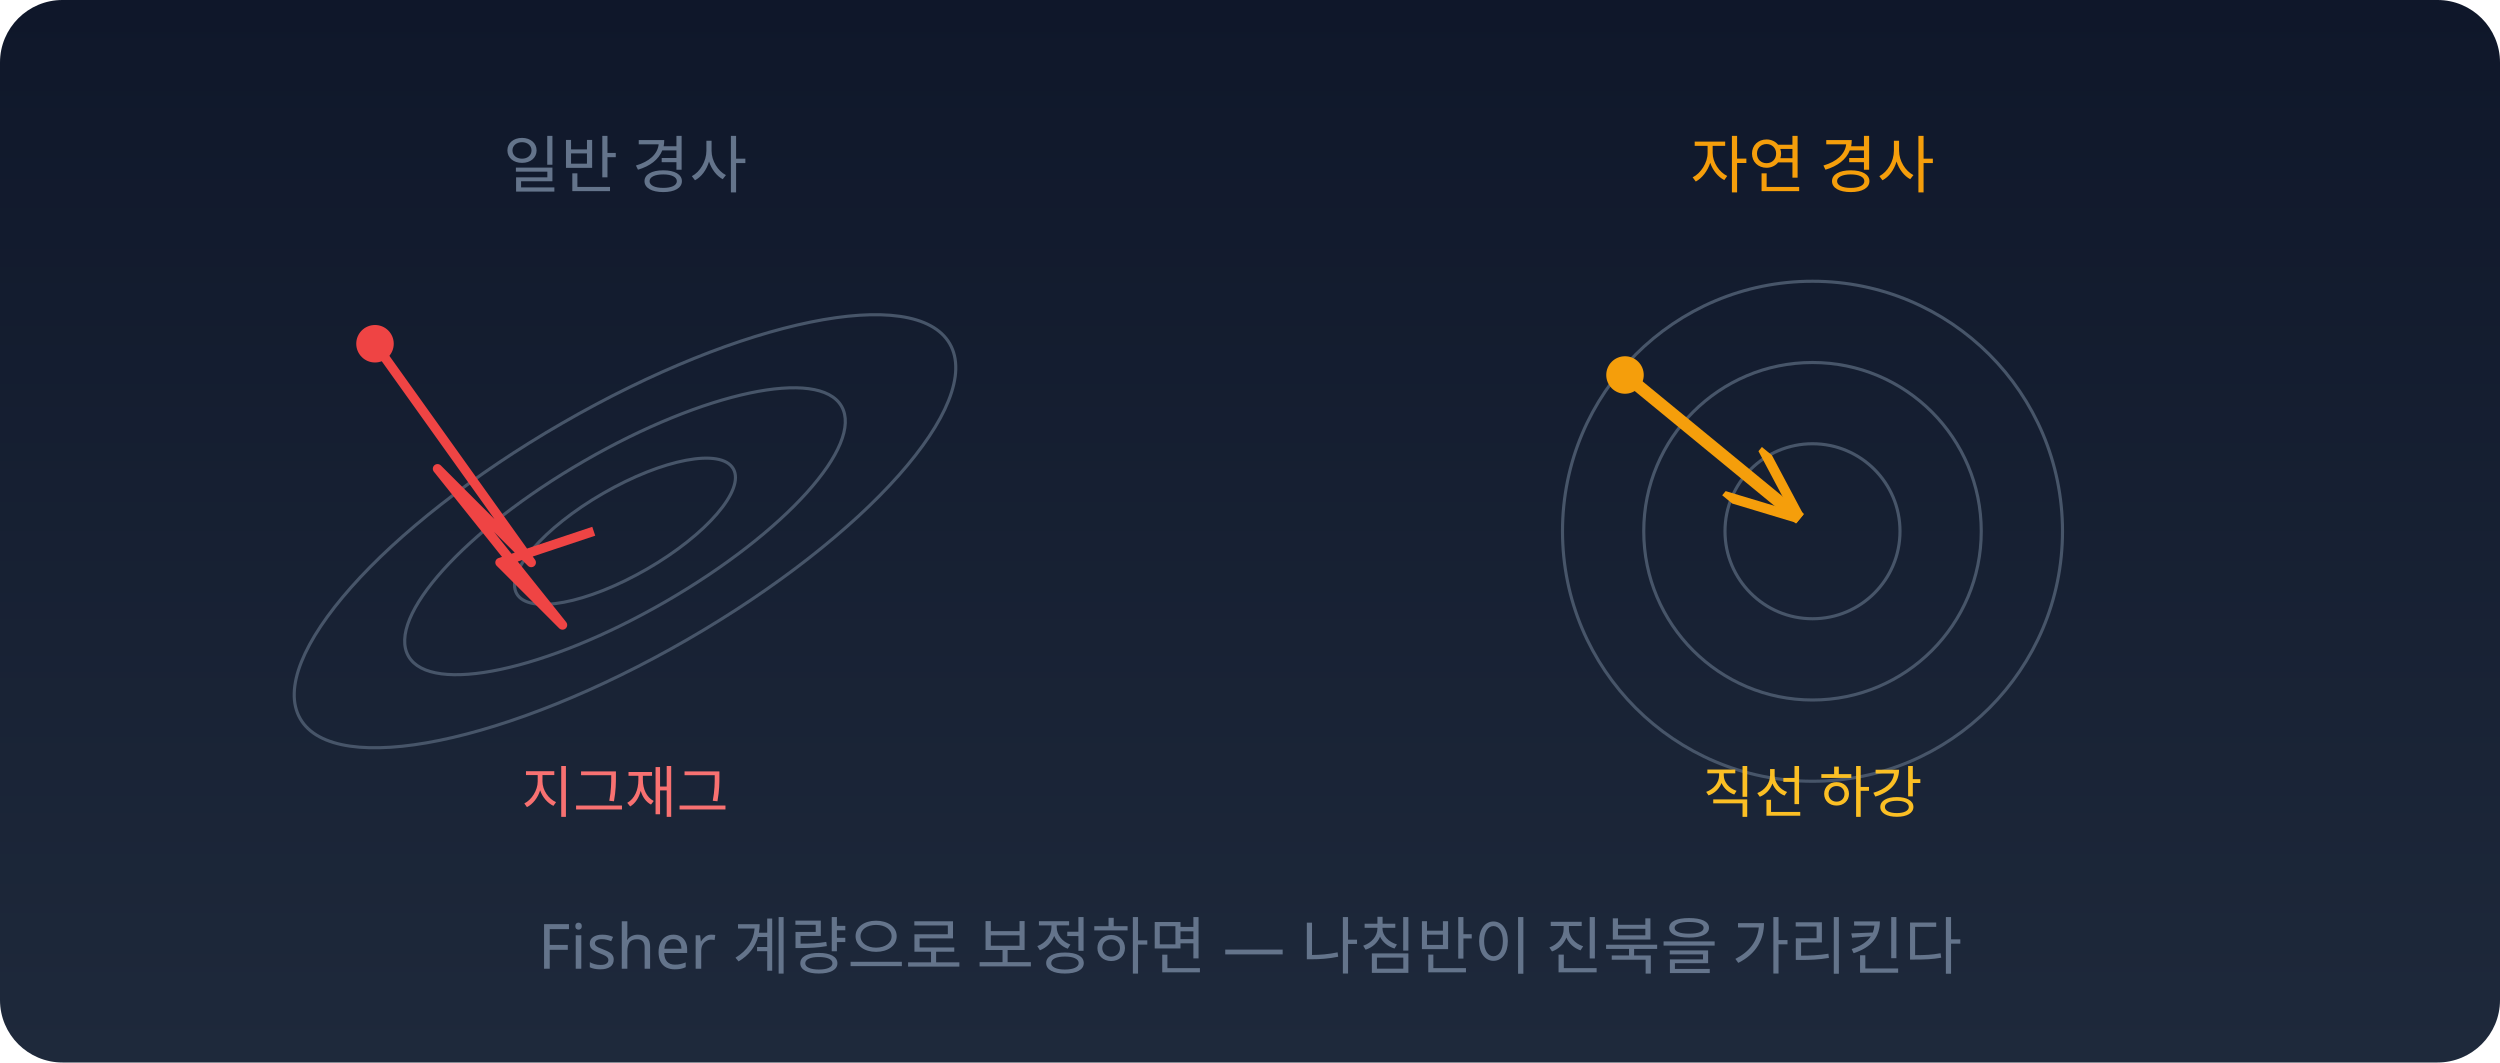
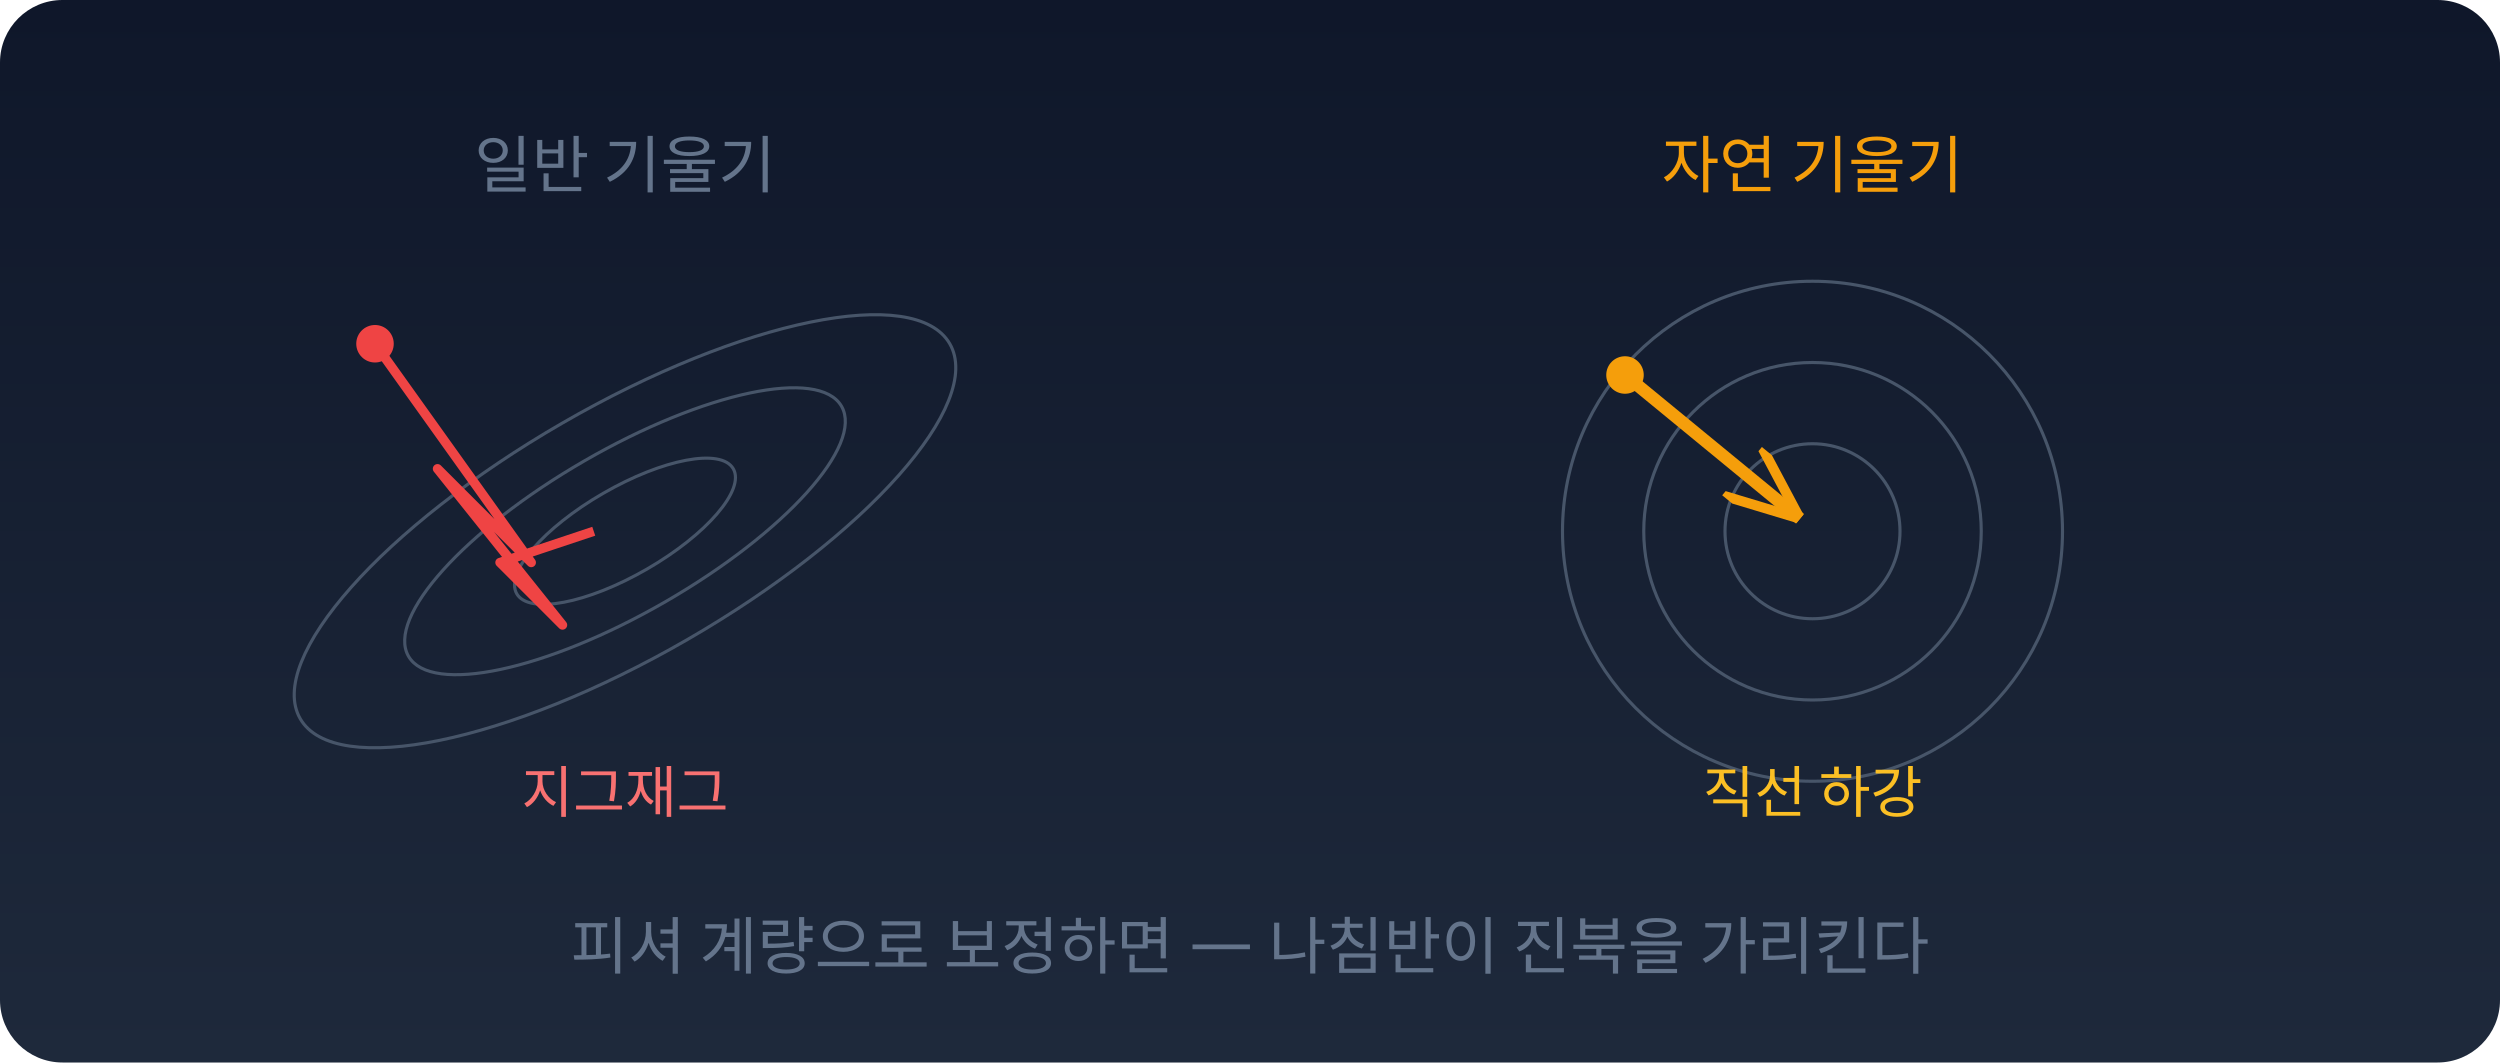
<svg xmlns="http://www.w3.org/2000/svg" viewBox="0 0 400 170" font-family="'Noto Sans KR', sans-serif">
  <defs>
    <linearGradient id="bg17" x1="0" y1="0" x2="0" y2="1">
      <stop offset="0%" stop-color="#0f172a" />
      <stop offset="100%" stop-color="#1e293b" />
    </linearGradient>
  </defs>
  <rect width="400" height="170" fill="url(#bg17)" rx="10" />
  <g transform="translate(30,20)">
-     <text x="70" y="10" fill="#64748b" font-size="10" text-anchor="middle">일반 경사</text>
+     <text x="70" y="10" fill="#64748b" font-size="10" text-anchor="middle">일반 기울기</text>
    <ellipse cx="70" cy="65" rx="60" ry="20" fill="none" stroke="#475569" stroke-width="0.5" transform="rotate(-30 70 65)" />
    <ellipse cx="70" cy="65" rx="40" ry="13" fill="none" stroke="#475569" stroke-width="0.5" transform="rotate(-30 70 65)" />
    <ellipse cx="70" cy="65" rx="20" ry="7" fill="none" stroke="#475569" stroke-width="0.5" transform="rotate(-30 70 65)" />
    <polyline points="30,35 55,70 40,55 60,80 50,70 65,65" stroke="#ef4444" stroke-width="1.5" fill="none" stroke-linejoin="round" />
    <circle cx="30" cy="35" r="3" fill="#ef4444" />
    <text x="70" y="110" fill="#f87171" font-size="9" text-anchor="middle">지그재그</text>
  </g>
  <g transform="translate(220,20)">
-     <text x="70" y="10" fill="#f59e0b" font-size="10" text-anchor="middle">자연 경사</text>
+     <text x="70" y="10" fill="#f59e0b" font-size="10" text-anchor="middle">자연 기울기</text>
    <circle cx="70" cy="65" r="40" fill="none" stroke="#475569" stroke-width="0.5" />
    <circle cx="70" cy="65" r="27" fill="none" stroke="#475569" stroke-width="0.5" />
    <circle cx="70" cy="65" r="14" fill="none" stroke="#475569" stroke-width="0.5" />
    <line x1="40" y1="40" x2="68" y2="63" stroke="#f59e0b" stroke-width="2" marker-end="url(#arr17)" />
    <circle cx="40" cy="40" r="3" fill="#f59e0b" />
    <text x="70" y="110" fill="#fbbf24" font-size="9" text-anchor="middle">직선 하강</text>
  </g>
  <defs>
    <marker id="arr17" markerWidth="6" markerHeight="5" refX="6" refY="2.5" orient="auto">
      <path d="M 0 0 L 6 2.5 L 0 5" fill="none" stroke="#f59e0b" stroke-width="0.8" />
    </marker>
  </defs>
-   <text x="200" y="155" fill="#64748b" font-size="10" text-anchor="middle">Fisher 계량으로 보정하면 — 나침반이 진북을 가리킨다</text>
+   <text x="200" y="155" fill="#64748b" font-size="10" text-anchor="middle">피셔 계량으로 보정하면 — 나침반이 진북을 가리킨다</text>
</svg>
